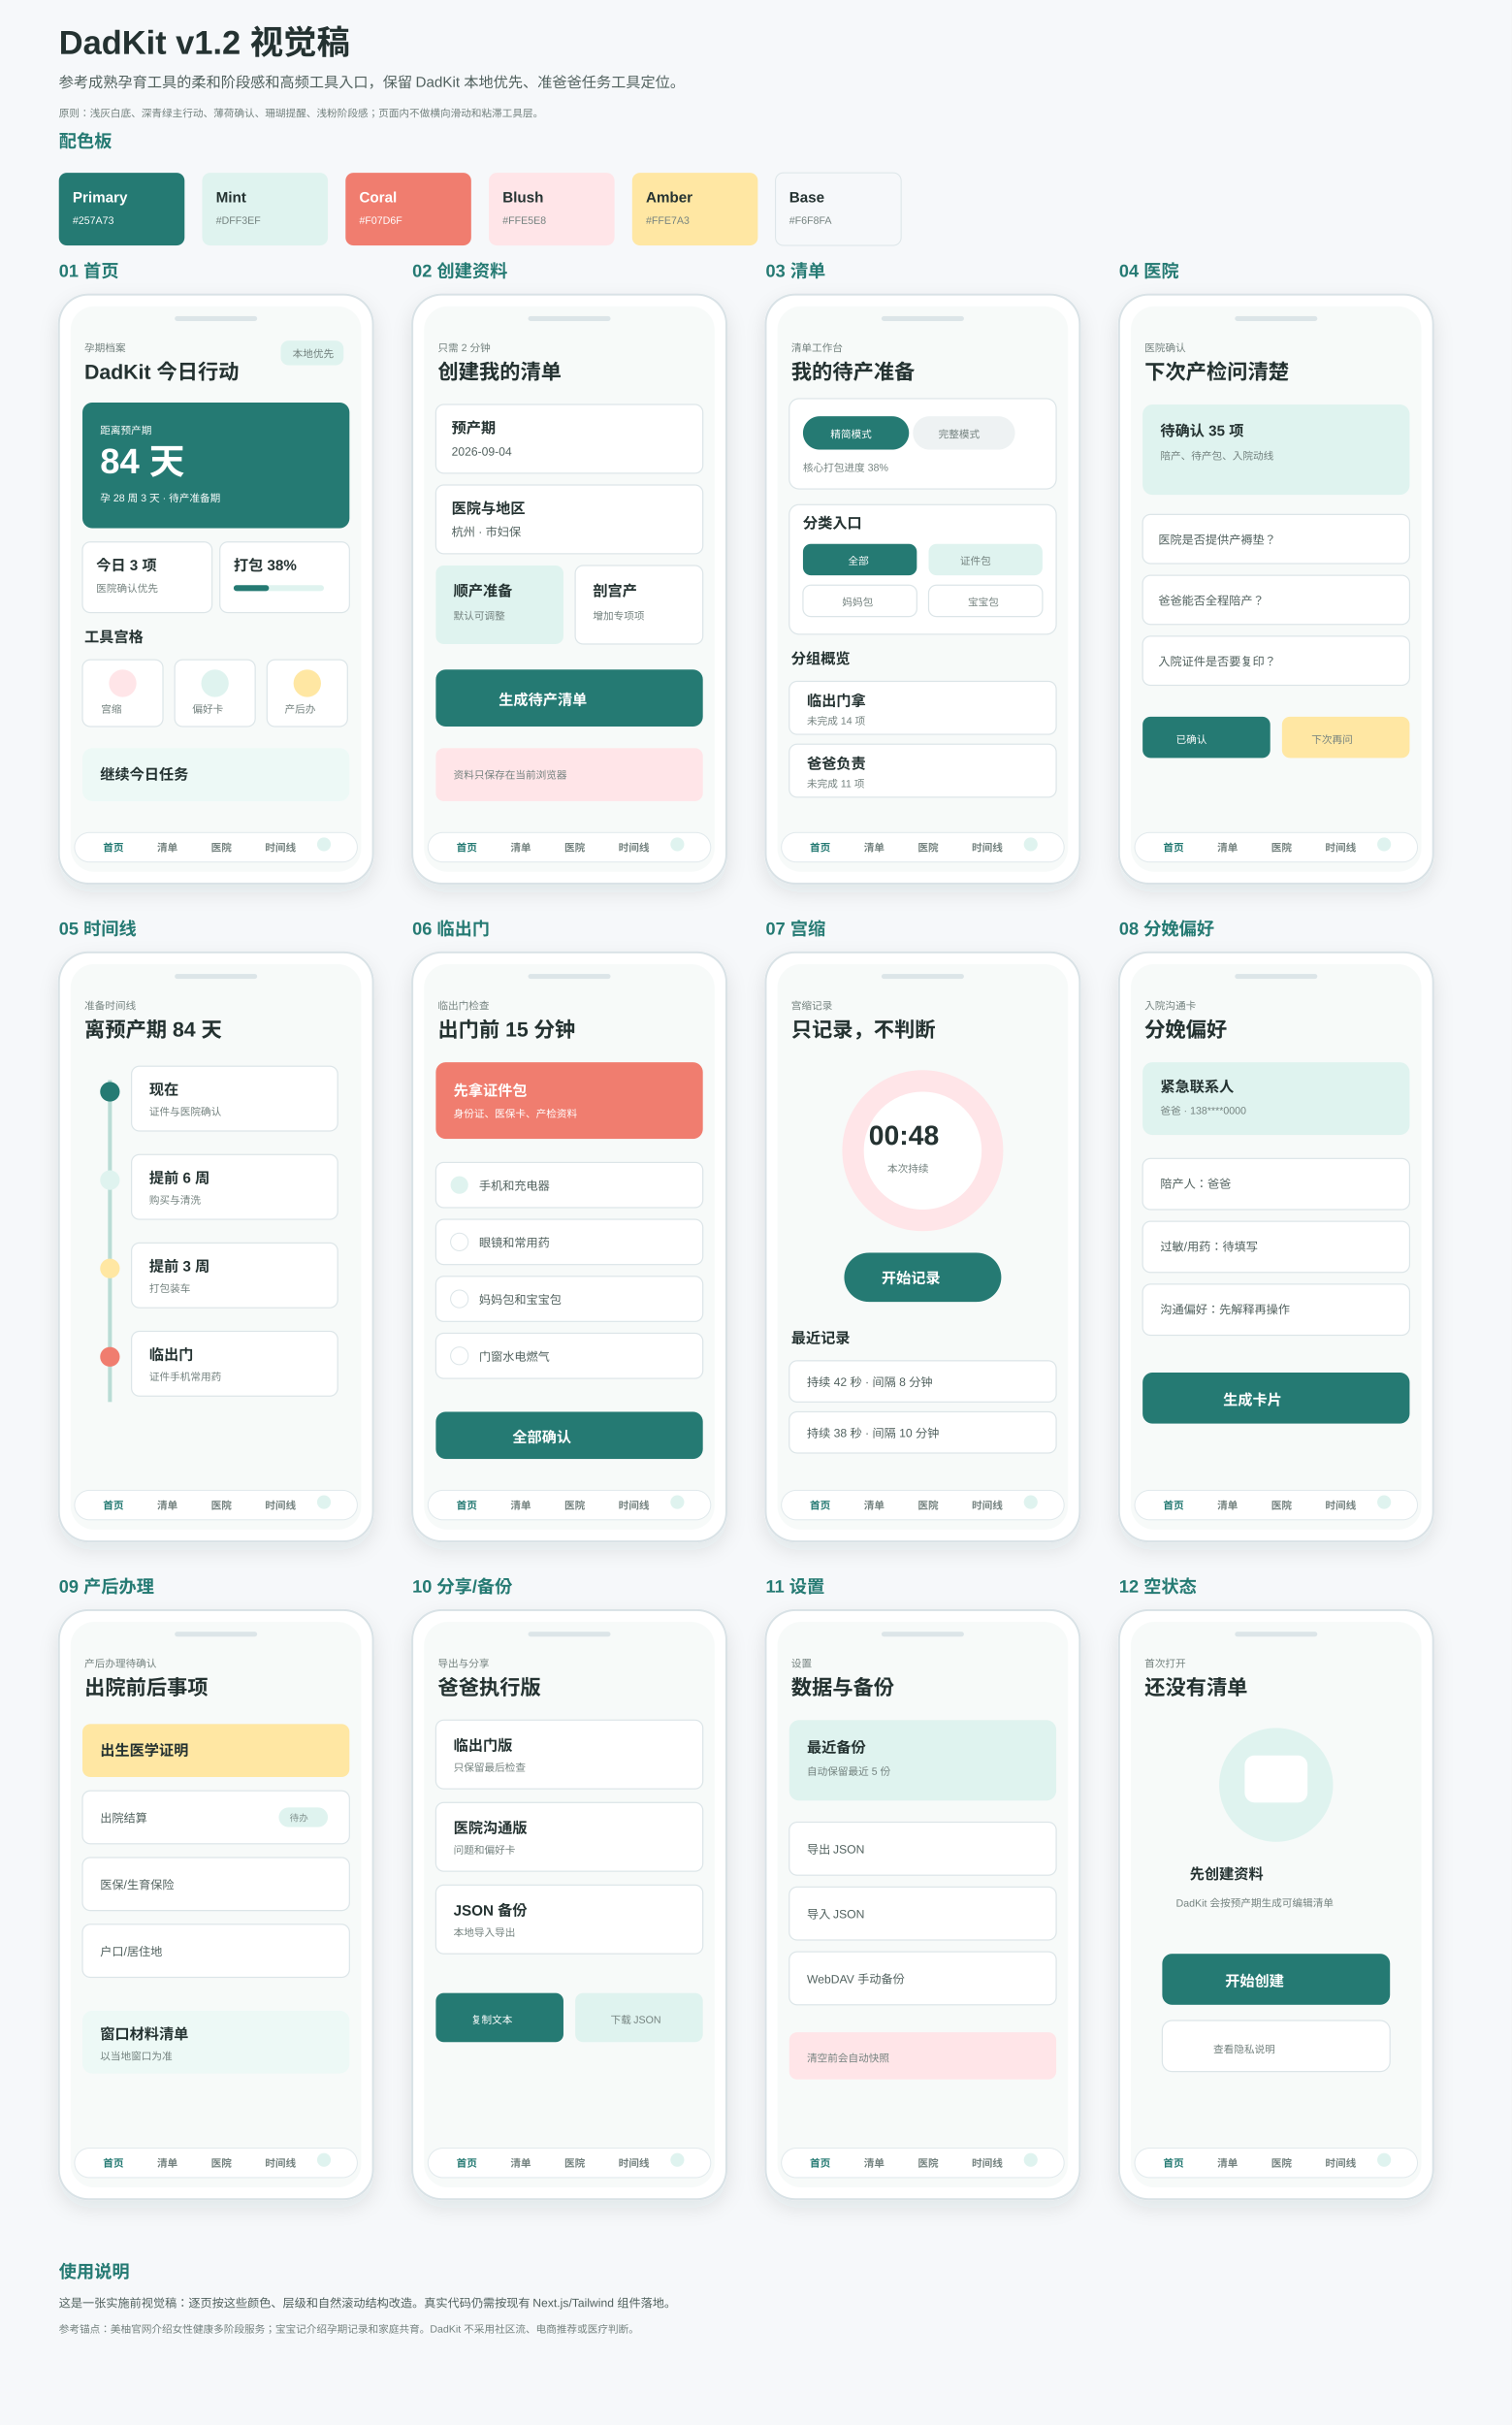
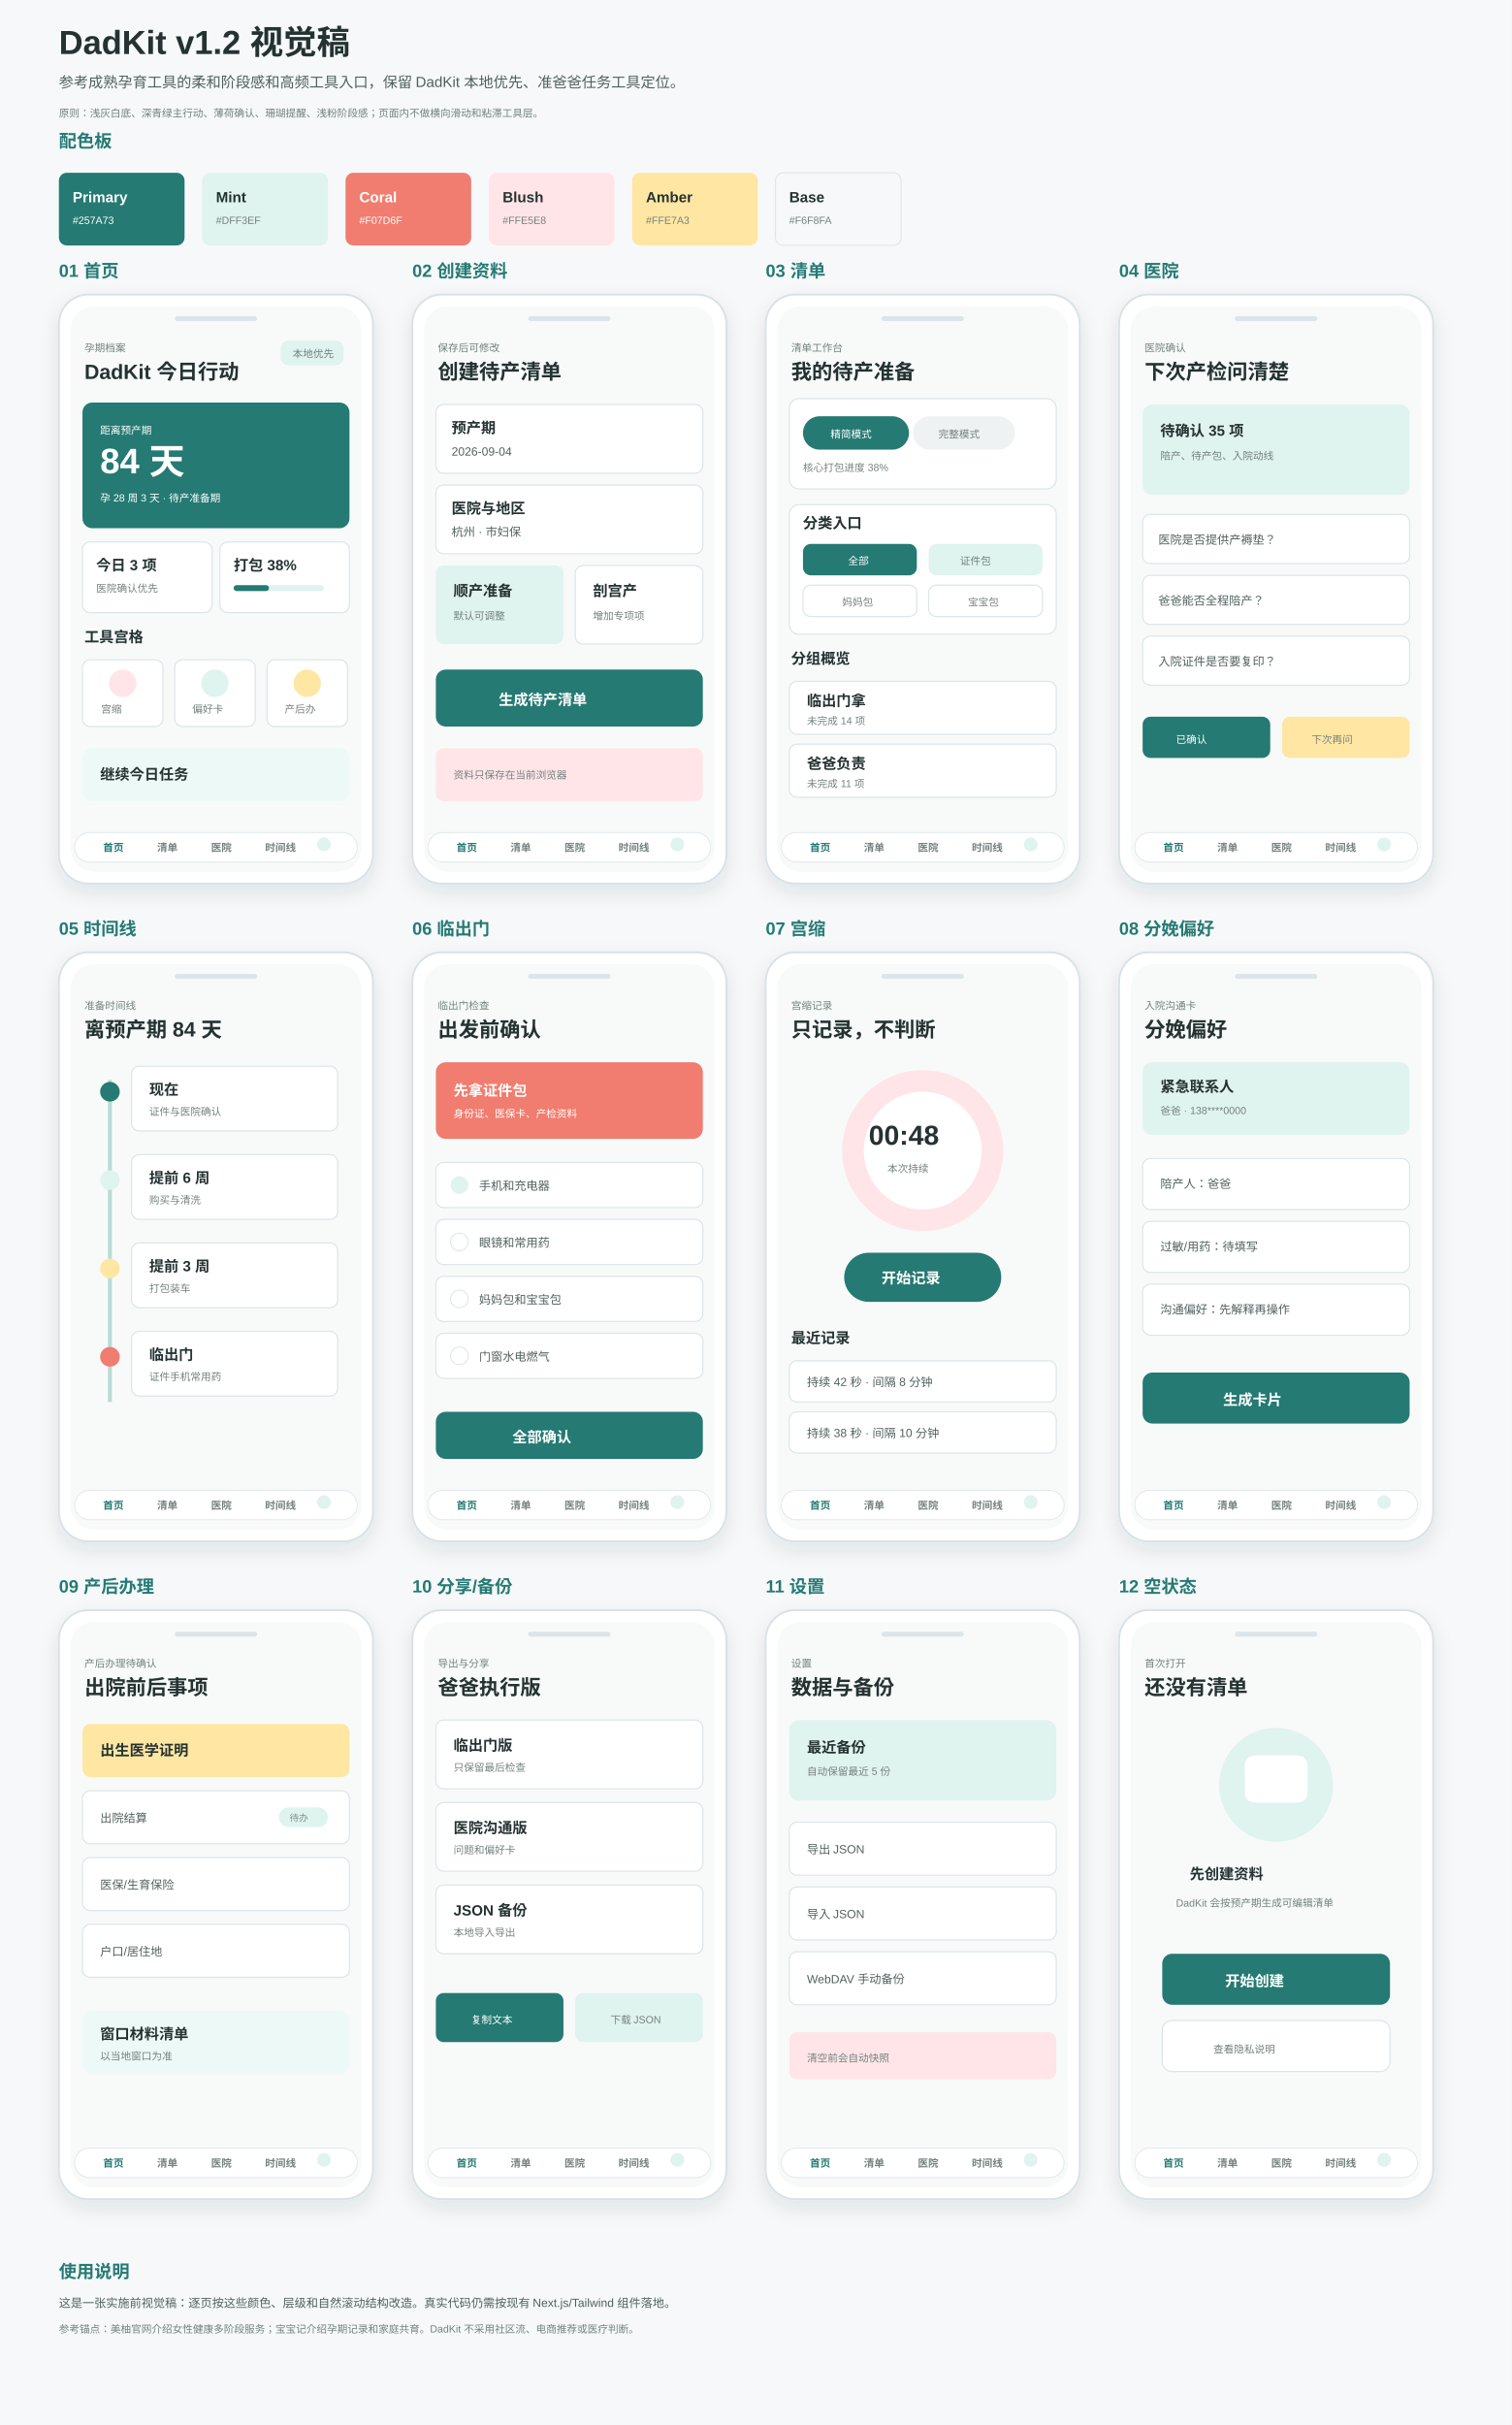
<svg xmlns="http://www.w3.org/2000/svg" width="1540" height="2470" viewBox="0 0 1540 2470" role="img" aria-labelledby="title desc">
  <style>
    .canvas{fill:#f6f8fa}
    .ink{fill:#243231}
    .muted{fill:#73817e}
    .teal{fill:#257a73}
    .mint{fill:#dff3ef}
    .mint2{fill:#edf9f6}
    .blush{fill:#ffe5e8}
    .coral{fill:#f07d6f}
    .amber{fill:#ffe7a3}
    .lavender{fill:#eeeaff}
    .line{stroke:#dce5e8;stroke-width:1.4}
    .phone{fill:#fff;stroke:#d9e2e6;stroke-width:2}
    .screen{fill:#f7faf9}
    .card{fill:#fff;stroke:#dce5e8;stroke-width:1.2}
    .soft{filter:url(#softShadow)}
    .label{font:700 18px Arial,"Microsoft YaHei",sans-serif;fill:#257a73}
    .h1{font:700 21px Arial,"Microsoft YaHei",sans-serif;fill:#243231}
    .h2{font:700 15px Arial,"Microsoft YaHei",sans-serif;fill:#243231}
    .body{font:500 12px Arial,"Microsoft YaHei",sans-serif;fill:#50605d}
    .small{font:500 10.5px Arial,"Microsoft YaHei",sans-serif;fill:#73817e}
    .tiny{font:500 9.5px Arial,"Microsoft YaHei",sans-serif;fill:#7f8f8c}
    .tab{font:700 10.5px Arial,"Microsoft YaHei",sans-serif;fill:#73817e}
    .tabOn{font:700 10.5px Arial,"Microsoft YaHei",sans-serif;fill:#257a73}
    .white{fill:#fff}
  </style>
  <defs>
    <filter id="softShadow" x="-20%" y="-20%" width="140%" height="140%">
      <feDropShadow dx="0" dy="8" stdDeviation="10" flood-color="#1f3b37" flood-opacity="0.10" />
    </filter>
    <g id="bottomNav">
      <rect x="16" y="548" width="288" height="30" rx="15" fill="#ffffff" stroke="#e1e9ec" />
      <text x="45" y="567" class="tabOn">首页</text>
      <text x="100" y="567" class="tab">清单</text>
      <text x="155" y="567" class="tab">医院</text>
      <text x="210" y="567" class="tab">时间线</text>
      <circle cx="270" cy="560" r="7" fill="#dff3ef" />
    </g>
    <g id="phoneBase">
      <rect x="0" y="0" width="320" height="600" rx="30" class="phone soft" />
      <rect x="12" y="12" width="296" height="576" rx="24" class="screen" />
      <rect x="118" y="22" width="84" height="5" rx="2.5" fill="#dce5e8" />
    </g>
  </defs>
  <rect width="1540" height="2470" class="canvas" />
  <g transform="translate(60 55)">
    <text x="0" y="0" class="h1" style="font-size:34px">DadKit v1.2 视觉稿</text>
    <text x="0" y="34" class="body" style="font-size:15px">参考成熟孕育工具的柔和阶段感和高频工具入口，保留 DadKit 本地优先、准爸爸任务工具定位。</text>
    <text x="0" y="64" class="small">原则：浅灰白底、深青绿主行动、薄荷确认、珊瑚提醒、浅粉阶段感；页面内不做横向滑动和粘滞工具层。</text>
  </g>
  <g transform="translate(60 150)">
    <text x="0" y="0" class="label">配色板</text>
    <g transform="translate(0 26)">
      <rect x="0" y="0" width="128" height="74" rx="8" fill="#257a73" />
      <text x="14" y="30" class="white h2">Primary</text>
      <text x="14" y="52" class="white small">#257A73</text>
      <rect x="146" y="0" width="128" height="74" rx="8" fill="#dff3ef" />
      <text x="160" y="30" class="h2" fill="#257a73">Mint</text>
      <text x="160" y="52" class="small">#DFF3EF</text>
      <rect x="292" y="0" width="128" height="74" rx="8" fill="#f07d6f" />
      <text x="306" y="30" class="white h2">Coral</text>
      <text x="306" y="52" class="white small">#F07D6F</text>
      <rect x="438" y="0" width="128" height="74" rx="8" fill="#ffe5e8" />
      <text x="452" y="30" class="h2">Blush</text>
      <text x="452" y="52" class="small">#FFE5E8</text>
      <rect x="584" y="0" width="128" height="74" rx="8" fill="#ffe7a3" />
      <text x="598" y="30" class="h2">Amber</text>
      <text x="598" y="52" class="small">#FFE7A3</text>
      <rect x="730" y="0" width="128" height="74" rx="8" fill="#f6f8fa" stroke="#dce5e8" />
      <text x="744" y="30" class="h2">Base</text>
      <text x="744" y="52" class="small">#F6F8FA</text>
    </g>
  </g>
  <g transform="translate(60 300)">
    <text x="0" y="-18" class="label">01 首页</text>
    <use href="#phoneBase" />
    <text x="26" y="58" class="small">孕期档案</text>
    <text x="26" y="86" class="h1">DadKit 今日行动</text>
    <rect x="226" y="47" width="64" height="25" rx="8" class="mint" />
    <text x="238" y="64" class="small" fill="#257a73">本地优先</text>
    <rect x="24" y="110" width="272" height="128" rx="10" fill="#257a73" />
    <text x="42" y="142" class="white small">距离预产期</text>
    <text x="42" y="182" class="white" style="font:700 36px Arial,'Microsoft YaHei'">84 天</text>
    <text x="42" y="211" class="white small">孕 28 周 3 天 · 待产准备期</text>
    <rect x="24" y="252" width="132" height="72" rx="8" class="card" />
    <text x="38" y="281" class="h2">今日 3 项</text>
    <text x="38" y="303" class="small">医院确认优先</text>
    <rect x="164" y="252" width="132" height="72" rx="8" class="card" />
    <text x="178" y="281" class="h2">打包 38%</text>
    <rect x="178" y="296" width="92" height="6" rx="3" class="mint" />
    <rect x="178" y="296" width="36" height="6" rx="3" class="teal" />
    <text x="26" y="354" class="h2">工具宫格</text>
    <rect x="24" y="372" width="82" height="68" rx="8" class="card" />
    <circle cx="65" cy="396" r="14" class="blush" />
    <text x="43" y="426" class="small">宫缩</text>
    <rect x="118" y="372" width="82" height="68" rx="8" class="card" />
    <circle cx="159" cy="396" r="14" class="mint" />
    <text x="136" y="426" class="small">偏好卡</text>
    <rect x="212" y="372" width="82" height="68" rx="8" class="card" />
    <circle cx="253" cy="396" r="14" class="amber" />
    <text x="230" y="426" class="small">产后办</text>
    <rect x="24" y="462" width="272" height="54" rx="10" class="mint2" />
    <text x="42" y="494" class="h2" fill="#257a73">继续今日任务</text>
    <use href="#bottomNav" />
  </g>
  <g transform="translate(420 300)">
    <text x="0" y="-18" class="label">02 创建资料</text>
    <use href="#phoneBase" />
-     <text x="26" y="58" class="small">只需 2 分钟</text>
-     <text x="26" y="86" class="h1">创建我的清单</text>
+     <text x="26" y="58" class="small">保存后可修改</text>
+     <text x="26" y="86" class="h1">创建待产清单</text>
    <rect x="24" y="112" width="272" height="70" rx="8" class="card" />
    <text x="40" y="141" class="h2">预产期</text>
    <text x="40" y="164" class="body">2026-09-04</text>
    <rect x="24" y="194" width="272" height="70" rx="8" class="card" />
    <text x="40" y="223" class="h2">医院与地区</text>
    <text x="40" y="246" class="body">杭州 · 市妇保</text>
    <rect x="24" y="276" width="130" height="80" rx="8" class="mint" />
    <text x="42" y="307" class="h2" fill="#257a73">顺产准备</text>
    <text x="42" y="331" class="small">默认可调整</text>
    <rect x="166" y="276" width="130" height="80" rx="8" class="card" />
    <text x="184" y="307" class="h2">剖宫产</text>
    <text x="184" y="331" class="small">增加专项项</text>
    <rect x="24" y="382" width="272" height="58" rx="10" class="teal" />
    <text x="88" y="418" class="white h2">生成待产清单</text>
    <rect x="24" y="462" width="272" height="54" rx="8" class="blush" />
    <text x="42" y="493" class="small" fill="#9c4a4f">资料只保存在当前浏览器</text>
    <use href="#bottomNav" />
  </g>
  <g transform="translate(780 300)">
    <text x="0" y="-18" class="label">03 清单</text>
    <use href="#phoneBase" />
    <text x="26" y="58" class="small">清单工作台</text>
    <text x="26" y="86" class="h1">我的待产准备</text>
    <rect x="24" y="106" width="272" height="92" rx="10" class="card" />
    <rect x="38" y="124" width="108" height="34" rx="17" class="teal" />
    <text x="66" y="146" class="white small">精简模式</text>
    <rect x="150" y="124" width="104" height="34" rx="17" fill="#eef2f3" />
    <text x="176" y="146" class="small">完整模式</text>
    <text x="38" y="180" class="small">核心打包进度 38%</text>
    <rect x="24" y="214" width="272" height="132" rx="10" class="card" />
    <text x="38" y="238" class="h2">分类入口</text>
    <rect x="38" y="254" width="116" height="32" rx="8" class="teal" />
    <text x="84" y="275" class="white small">全部</text>
    <rect x="166" y="254" width="116" height="32" rx="8" class="mint" />
    <text x="198" y="275" class="small" fill="#257a73">证件包</text>
    <rect x="38" y="296" width="116" height="32" rx="8" class="card" />
    <text x="78" y="317" class="small">妈妈包</text>
    <rect x="166" y="296" width="116" height="32" rx="8" class="card" />
    <text x="206" y="317" class="small">宝宝包</text>
    <text x="26" y="376" class="h2">分组概览</text>
    <rect x="24" y="394" width="272" height="54" rx="8" class="card" />
    <text x="42" y="419" class="h2">临出门拿</text>
    <text x="42" y="438" class="small">未完成 14 项</text>
    <rect x="24" y="458" width="272" height="54" rx="8" class="card" />
    <text x="42" y="483" class="h2">爸爸负责</text>
    <text x="42" y="502" class="small">未完成 11 项</text>
    <use href="#bottomNav" />
  </g>
  <g transform="translate(1140 300)">
    <text x="0" y="-18" class="label">04 医院</text>
    <use href="#phoneBase" />
    <text x="26" y="58" class="small">医院确认</text>
    <text x="26" y="86" class="h1">下次产检问清楚</text>
    <rect x="24" y="112" width="272" height="92" rx="10" class="mint" />
    <text x="42" y="144" class="h2" fill="#257a73">待确认 35 项</text>
    <text x="42" y="168" class="small" fill="#257a73">陪产、待产包、入院动线</text>
    <rect x="24" y="224" width="272" height="50" rx="8" class="card" />
    <text x="40" y="254" class="body">医院是否提供产褥垫？</text>
    <rect x="24" y="286" width="272" height="50" rx="8" class="card" />
    <text x="40" y="316" class="body">爸爸能否全程陪产？</text>
    <rect x="24" y="348" width="272" height="50" rx="8" class="card" />
    <text x="40" y="378" class="body">入院证件是否要复印？</text>
    <rect x="24" y="430" width="130" height="42" rx="8" class="teal" />
    <text x="58" y="457" class="white small">已确认</text>
    <rect x="166" y="430" width="130" height="42" rx="8" class="amber" />
    <text x="196" y="457" class="small">下次再问</text>
    <use href="#bottomNav" />
  </g>
  <g transform="translate(60 970)">
    <text x="0" y="-18" class="label">05 时间线</text>
    <use href="#phoneBase" />
    <text x="26" y="58" class="small">准备时间线</text>
    <text x="26" y="86" class="h1">离预产期 84 天</text>
    <line x1="52" y1="130" x2="52" y2="458" stroke="#b9dcd5" stroke-width="4" />
    <circle cx="52" cy="142" r="10" class="teal" />
    <rect x="74" y="116" width="210" height="66" rx="8" class="card" />
    <text x="92" y="145" class="h2">现在</text>
    <text x="92" y="166" class="small">证件与医院确认</text>
    <circle cx="52" cy="232" r="10" class="mint" />
    <rect x="74" y="206" width="210" height="66" rx="8" class="card" />
    <text x="92" y="235" class="h2">提前 6 周</text>
    <text x="92" y="256" class="small">购买与清洗</text>
    <circle cx="52" cy="322" r="10" class="amber" />
    <rect x="74" y="296" width="210" height="66" rx="8" class="card" />
    <text x="92" y="325" class="h2">提前 3 周</text>
    <text x="92" y="346" class="small">打包装车</text>
    <circle cx="52" cy="412" r="10" class="coral" />
    <rect x="74" y="386" width="210" height="66" rx="8" class="card" />
    <text x="92" y="415" class="h2">临出门</text>
    <text x="92" y="436" class="small">证件手机常用药</text>
    <use href="#bottomNav" />
  </g>
  <g transform="translate(420 970)">
    <text x="0" y="-18" class="label">06 临出门</text>
    <use href="#phoneBase" />
    <text x="26" y="58" class="small">临出门检查</text>
-     <text x="26" y="86" class="h1">出门前 15 分钟</text>
+     <text x="26" y="86" class="h1">出发前确认</text>
    <rect x="24" y="112" width="272" height="78" rx="10" class="coral" />
    <text x="42" y="146" class="white h2">先拿证件包</text>
    <text x="42" y="168" class="white small">身份证、医保卡、产检资料</text>
    <rect x="24" y="214" width="272" height="46" rx="8" class="card" />
    <circle cx="48" cy="237" r="9" class="mint" />
    <text x="68" y="242" class="body">手机和充电器</text>
    <rect x="24" y="272" width="272" height="46" rx="8" class="card" />
    <circle cx="48" cy="295" r="9" fill="#fff" stroke="#dce5e8" />
    <text x="68" y="300" class="body">眼镜和常用药</text>
    <rect x="24" y="330" width="272" height="46" rx="8" class="card" />
    <circle cx="48" cy="353" r="9" fill="#fff" stroke="#dce5e8" />
    <text x="68" y="358" class="body">妈妈包和宝宝包</text>
    <rect x="24" y="388" width="272" height="46" rx="8" class="card" />
    <circle cx="48" cy="411" r="9" fill="#fff" stroke="#dce5e8" />
    <text x="68" y="416" class="body">门窗水电燃气</text>
    <rect x="24" y="468" width="272" height="48" rx="10" class="teal" />
    <text x="102" y="499" class="white h2">全部确认</text>
    <use href="#bottomNav" />
  </g>
  <g transform="translate(780 970)">
    <text x="0" y="-18" class="label">07 宫缩</text>
    <use href="#phoneBase" />
    <text x="26" y="58" class="small">宫缩记录</text>
    <text x="26" y="86" class="h1">只记录，不判断</text>
    <circle cx="160" cy="202" r="82" class="blush" />
    <circle cx="160" cy="202" r="60" fill="#fff" />
    <text x="105" y="196" class="h1" style="font-size:28px">00:48</text>
    <text x="124" y="224" class="small">本次持续</text>
    <rect x="80" y="306" width="160" height="50" rx="25" class="teal" />
    <text x="118" y="337" class="white h2">开始记录</text>
    <text x="26" y="398" class="h2">最近记录</text>
    <rect x="24" y="416" width="272" height="42" rx="8" class="card" />
    <text x="42" y="442" class="body">持续 42 秒 · 间隔 8 分钟</text>
    <rect x="24" y="468" width="272" height="42" rx="8" class="card" />
    <text x="42" y="494" class="body">持续 38 秒 · 间隔 10 分钟</text>
    <use href="#bottomNav" />
  </g>
  <g transform="translate(1140 970)">
    <text x="0" y="-18" class="label">08 分娩偏好</text>
    <use href="#phoneBase" />
    <text x="26" y="58" class="small">入院沟通卡</text>
    <text x="26" y="86" class="h1">分娩偏好</text>
    <rect x="24" y="112" width="272" height="74" rx="10" class="mint" />
    <text x="42" y="142" class="h2" fill="#257a73">紧急联系人</text>
    <text x="42" y="165" class="small" fill="#257a73">爸爸 · 138****0000</text>
    <rect x="24" y="210" width="272" height="52" rx="8" class="card" />
    <text x="42" y="240" class="body">陪产人：爸爸</text>
    <rect x="24" y="274" width="272" height="52" rx="8" class="card" />
    <text x="42" y="304" class="body">过敏/用药：待填写</text>
    <rect x="24" y="338" width="272" height="52" rx="8" class="card" />
    <text x="42" y="368" class="body">沟通偏好：先解释再操作</text>
    <rect x="24" y="428" width="272" height="52" rx="10" class="teal" />
    <text x="106" y="461" class="white h2">生成卡片</text>
    <use href="#bottomNav" />
  </g>
  <g transform="translate(60 1640)">
    <text x="0" y="-18" class="label">09 产后办理</text>
    <use href="#phoneBase" />
    <text x="26" y="58" class="small">产后办理待确认</text>
    <text x="26" y="86" class="h1">出院前后事项</text>
    <rect x="24" y="116" width="272" height="54" rx="8" class="amber" />
    <text x="42" y="148" class="h2">出生医学证明</text>
    <rect x="24" y="184" width="272" height="54" rx="8" class="card" />
    <text x="42" y="216" class="body">出院结算</text>
    <rect x="224" y="201" width="50" height="20" rx="10" class="mint" />
    <text x="235" y="215" class="tiny" fill="#257a73">待办</text>
    <rect x="24" y="252" width="272" height="54" rx="8" class="card" />
    <text x="42" y="284" class="body">医保/生育保险</text>
    <rect x="24" y="320" width="272" height="54" rx="8" class="card" />
    <text x="42" y="352" class="body">户口/居住地</text>
    <rect x="24" y="408" width="272" height="64" rx="10" class="mint2" />
    <text x="42" y="437" class="h2" fill="#257a73">窗口材料清单</text>
    <text x="42" y="458" class="small" fill="#257a73">以当地窗口为准</text>
    <use href="#bottomNav" />
  </g>
  <g transform="translate(420 1640)">
    <text x="0" y="-18" class="label">10 分享/备份</text>
    <use href="#phoneBase" />
    <text x="26" y="58" class="small">导出与分享</text>
    <text x="26" y="86" class="h1">爸爸执行版</text>
    <rect x="24" y="112" width="272" height="70" rx="8" class="card" />
    <text x="42" y="143" class="h2">临出门版</text>
    <text x="42" y="164" class="small">只保留最后检查</text>
    <rect x="24" y="196" width="272" height="70" rx="8" class="card" />
    <text x="42" y="227" class="h2">医院沟通版</text>
    <text x="42" y="248" class="small">问题和偏好卡</text>
    <rect x="24" y="280" width="272" height="70" rx="8" class="card" />
    <text x="42" y="311" class="h2">JSON 备份</text>
    <text x="42" y="332" class="small">本地导入导出</text>
    <rect x="24" y="390" width="130" height="50" rx="8" class="teal" />
    <text x="60" y="421" class="white small">复制文本</text>
    <rect x="166" y="390" width="130" height="50" rx="8" class="mint" />
    <text x="202" y="421" class="small" fill="#257a73">下载 JSON</text>
    <use href="#bottomNav" />
  </g>
  <g transform="translate(780 1640)">
    <text x="0" y="-18" class="label">11 设置</text>
    <use href="#phoneBase" />
    <text x="26" y="58" class="small">设置</text>
    <text x="26" y="86" class="h1">数据与备份</text>
    <rect x="24" y="112" width="272" height="82" rx="10" class="mint" />
    <text x="42" y="145" class="h2" fill="#257a73">最近备份</text>
    <text x="42" y="168" class="small" fill="#257a73">自动保留最近 5 份</text>
    <rect x="24" y="216" width="272" height="54" rx="8" class="card" />
    <text x="42" y="248" class="body">导出 JSON</text>
    <rect x="24" y="282" width="272" height="54" rx="8" class="card" />
    <text x="42" y="314" class="body">导入 JSON</text>
    <rect x="24" y="348" width="272" height="54" rx="8" class="card" />
    <text x="42" y="380" class="body">WebDAV 手动备份</text>
    <rect x="24" y="430" width="272" height="48" rx="8" class="blush" />
    <text x="42" y="460" class="small" fill="#9c4a4f">清空前会自动快照</text>
    <use href="#bottomNav" />
  </g>
  <g transform="translate(1140 1640)">
    <text x="0" y="-18" class="label">12 空状态</text>
    <use href="#phoneBase" />
    <text x="26" y="58" class="small">首次打开</text>
    <text x="26" y="86" class="h1">还没有清单</text>
    <circle cx="160" cy="178" r="58" class="mint" />
    <rect x="128" y="148" width="64" height="48" rx="10" fill="#fff" />
    <text x="72" y="274" class="h2">先创建资料</text>
    <text x="58" y="302" class="small">DadKit 会按预产期生成可编辑清单</text>
    <rect x="44" y="350" width="232" height="52" rx="10" class="teal" />
    <text x="108" y="383" class="white h2">开始创建</text>
    <rect x="44" y="418" width="232" height="52" rx="10" class="card" />
    <text x="96" y="451" class="small">查看隐私说明</text>
    <use href="#bottomNav" />
  </g>
  <g transform="translate(60 2320)">
    <text x="0" y="0" class="label">使用说明</text>
    <text x="0" y="30" class="body">这是一张实施前视觉稿：逐页按这些颜色、层级和自然滚动结构改造。真实代码仍需按现有 Next.js/Tailwind 组件落地。</text>
    <text x="0" y="56" class="small">参考锚点：美柚官网介绍女性健康多阶段服务；宝宝记介绍孕期记录和家庭共育。DadKit 不采用社区流、电商推荐或医疗判断。</text>
  </g>
</svg>
